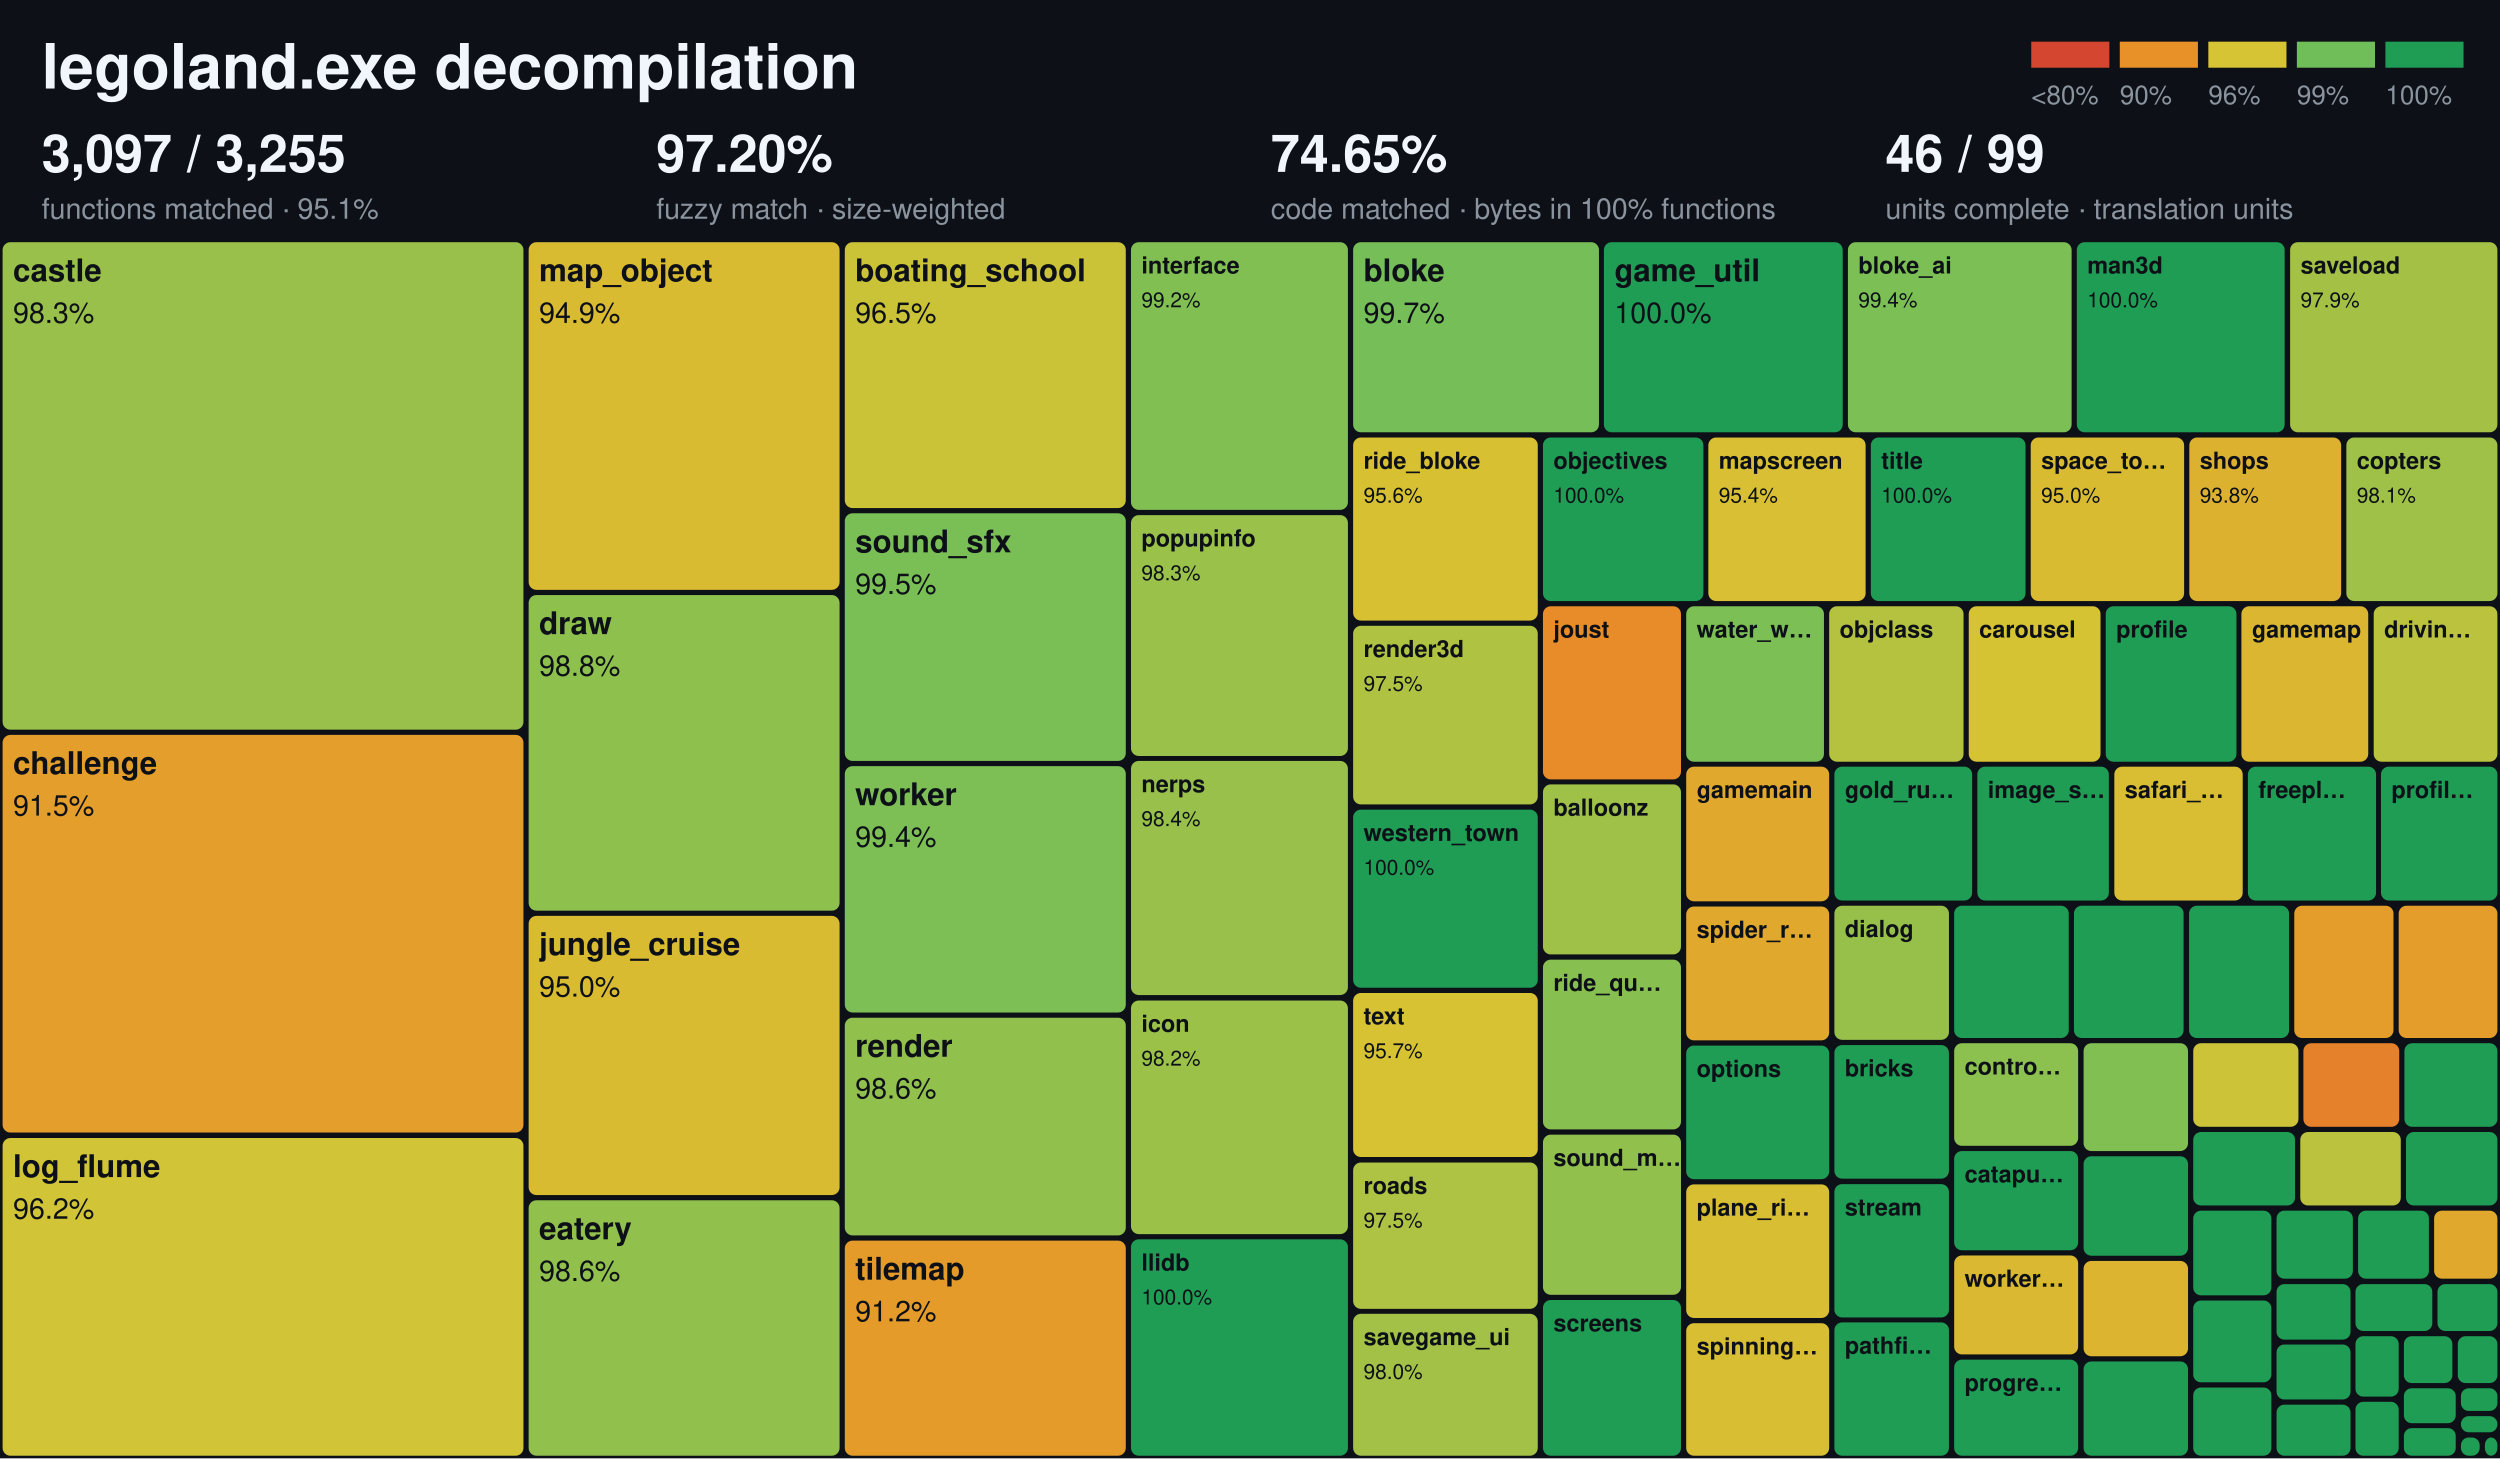
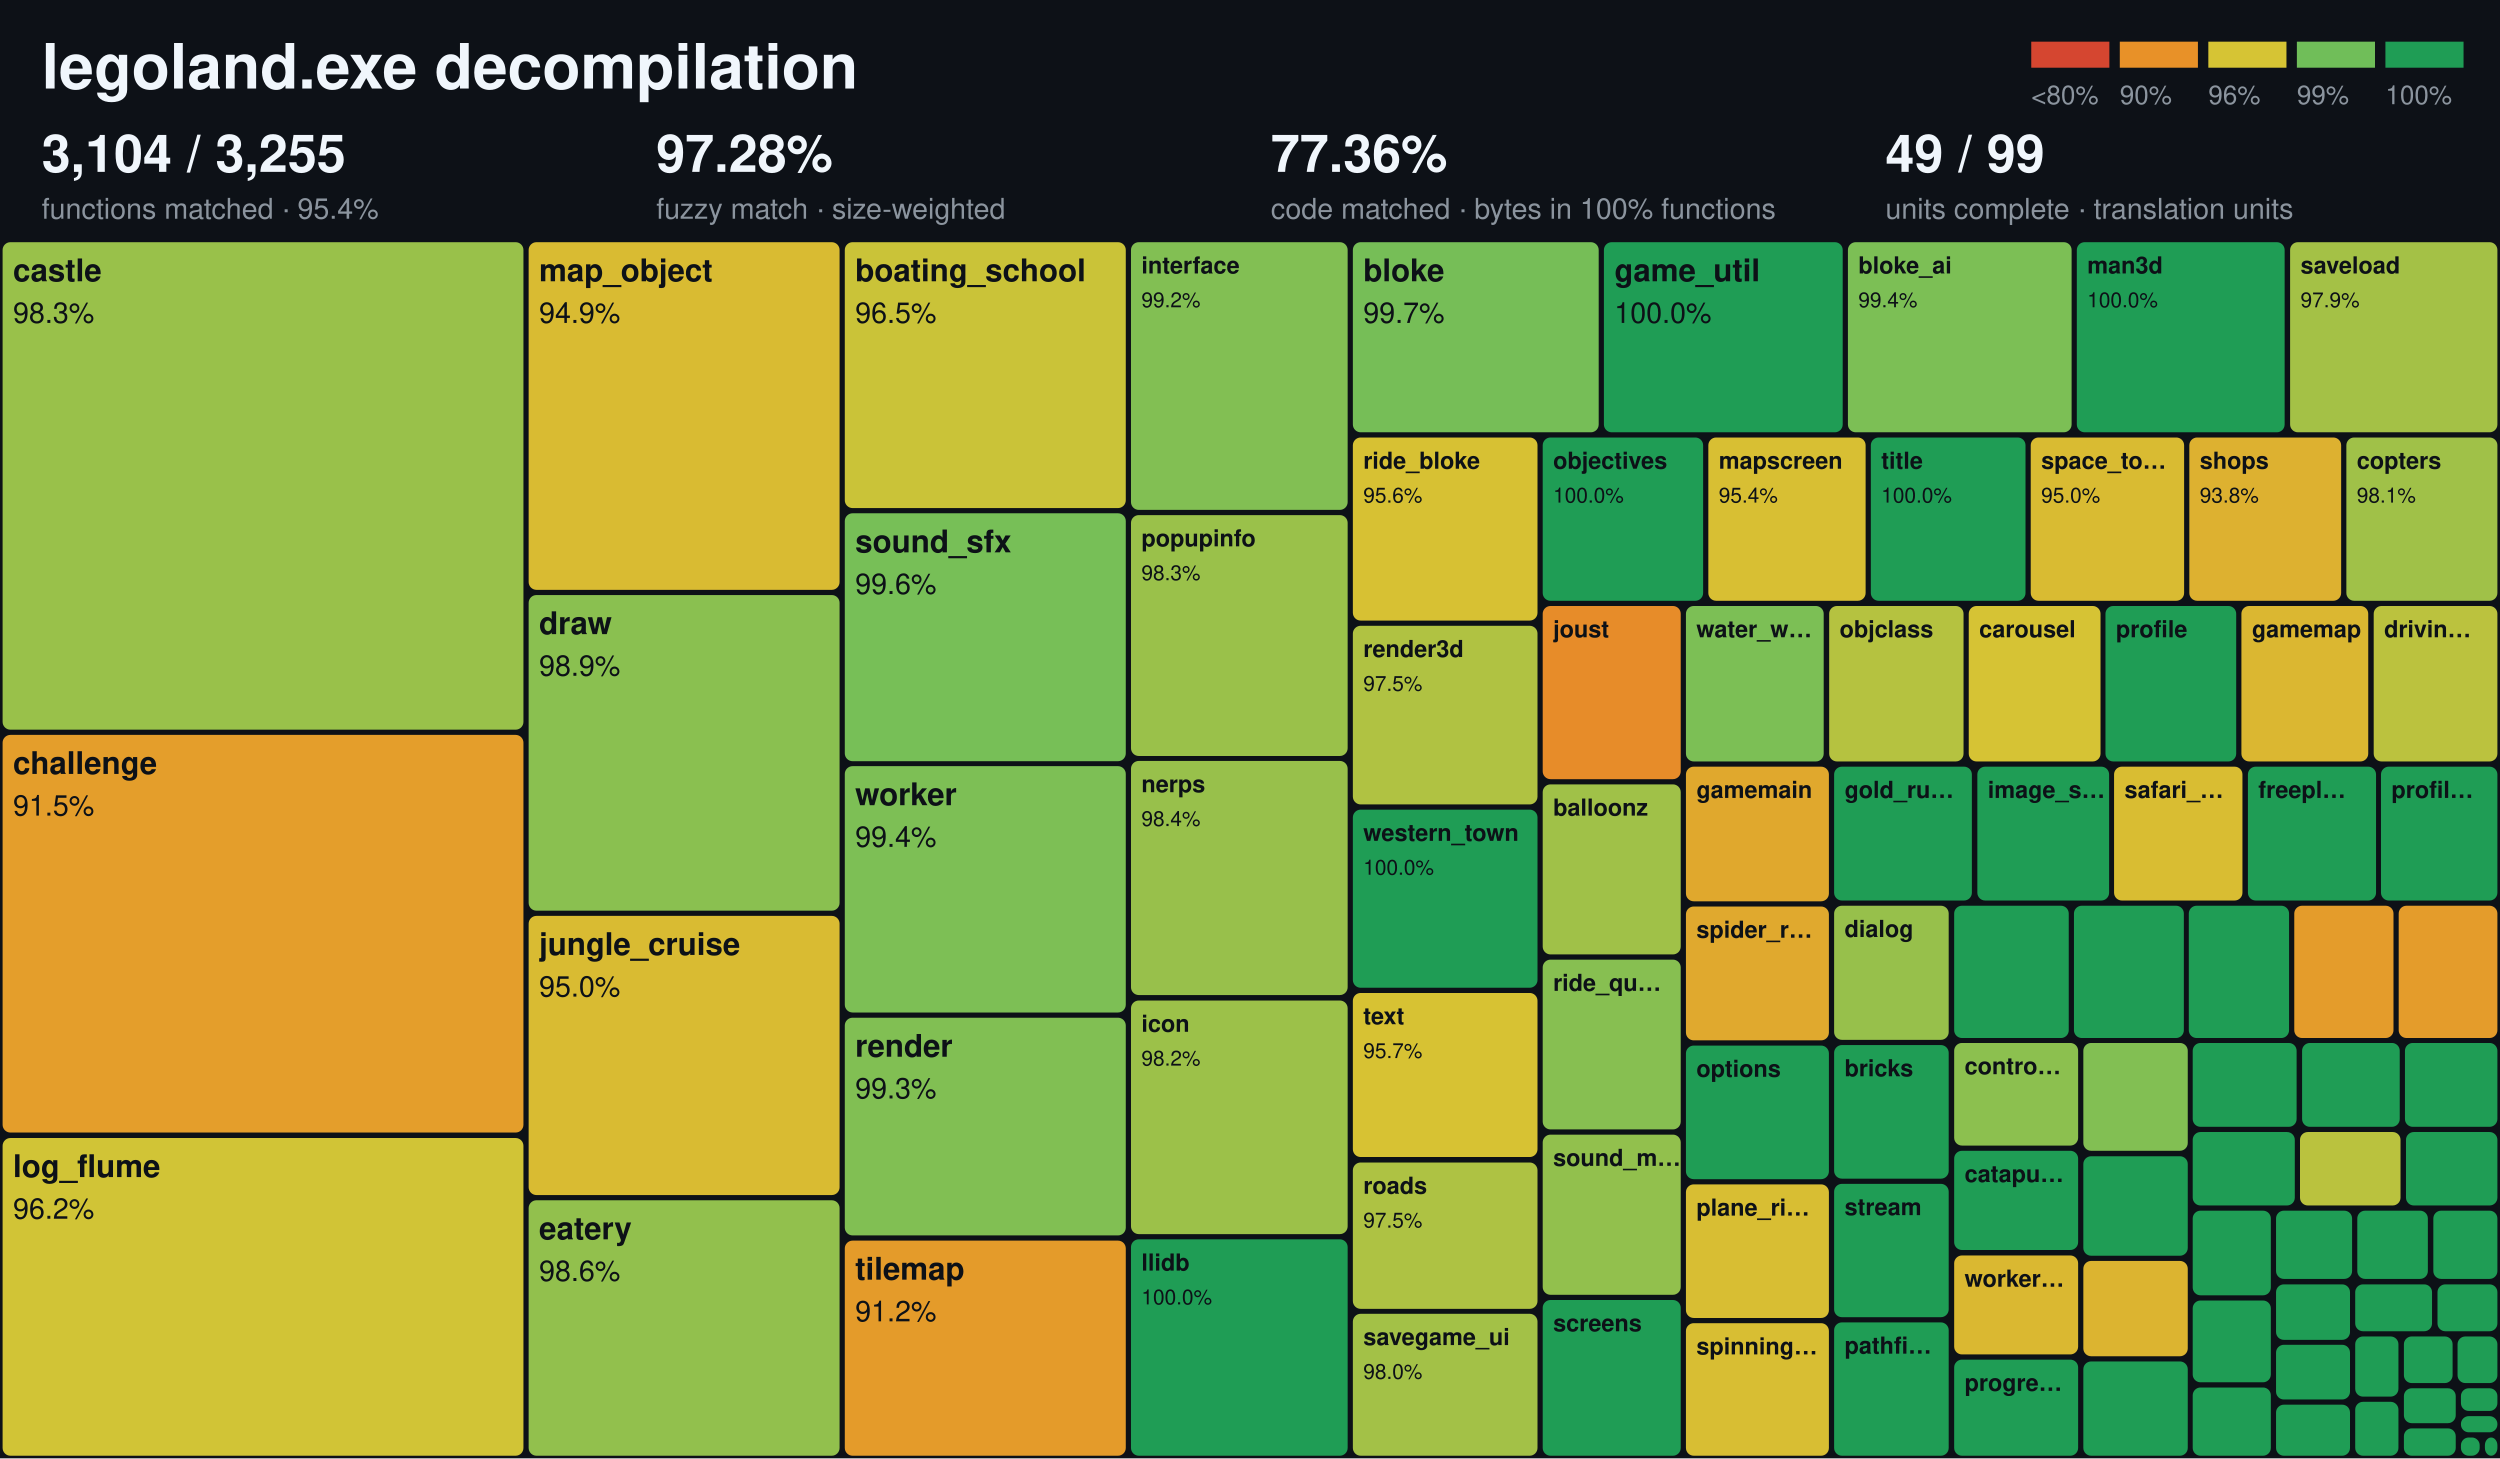
<svg xmlns="http://www.w3.org/2000/svg" width="960" height="560" viewBox="0 0 960 560" font-family="Segoe UI, Helvetica, Arial, sans-serif">
  <rect width="960" height="560" fill="#0d1117" />
  <text x="16" y="34" fill="#f0f6fc" font-size="24" font-weight="700">legoland.exe decompilation</text>
-   <text x="16" y="66" fill="#f0f6fc" font-size="20" font-weight="600">3,097 / 3,255</text>
-   <text x="16" y="84" fill="#8b949e" font-size="11">functions matched · 95.1%</text>
-   <text x="252" y="66" fill="#f0f6fc" font-size="20" font-weight="600">97.20%</text>
+   <text x="16" y="66" fill="#f0f6fc" font-size="20" font-weight="600">3,104 / 3,255</text>
+   <text x="16" y="84" fill="#8b949e" font-size="11">functions matched · 95.4%</text>
+   <text x="252" y="66" fill="#f0f6fc" font-size="20" font-weight="600">97.28%</text>
  <text x="252" y="84" fill="#8b949e" font-size="11">fuzzy match · size-weighted</text>
-   <text x="488" y="66" fill="#f0f6fc" font-size="20" font-weight="600">74.65%</text>
+   <text x="488" y="66" fill="#f0f6fc" font-size="20" font-weight="600">77.36%</text>
  <text x="488" y="84" fill="#8b949e" font-size="11">code matched · bytes in 100% functions</text>
-   <text x="724" y="66" fill="#f0f6fc" font-size="20" font-weight="600">46 / 99</text>
+   <text x="724" y="66" fill="#f0f6fc" font-size="20" font-weight="600">49 / 99</text>
  <text x="724" y="84" fill="#8b949e" font-size="11">units complete · translation units</text>
  <rect x="780" y="16" width="30" height="10" fill="#d54630" />
  <text x="780" y="40" fill="#8b949e" font-size="10">&lt;80%</text>
  <rect x="814" y="16" width="30" height="10" fill="#e89128" />
  <text x="814" y="40" fill="#8b949e" font-size="10">90%</text>
  <rect x="848" y="16" width="30" height="10" fill="#d6c434" />
  <text x="848" y="40" fill="#8b949e" font-size="10">96%</text>
  <rect x="882" y="16" width="30" height="10" fill="#70be59" />
  <text x="882" y="40" fill="#8b949e" font-size="10">99%</text>
  <rect x="916" y="16" width="30" height="10" fill="#1f9d55" />
  <text x="916" y="40" fill="#8b949e" font-size="10">100%</text>
  <g>
-     <rect x="1.0" y="93.0" width="200.0" height="187.2" rx="3" fill="#99c04a" />
+     <rect x="1.0" y="93.0" width="200.0" height="187.2" rx="3" fill="#99c14a" />
  </g>
  <text x="5.0" y="108.0" fill="#0d1117" font-size="12" font-weight="600">castle</text>
  <text x="5.0" y="124.0" fill="#0d1117" font-size="11">98.3%</text>
  <g>
    <rect x="1.0" y="282.2" width="200.0" height="152.7" rx="3" fill="#e49e2b" />
  </g>
  <text x="5.0" y="297.2" fill="#0d1117" font-size="12" font-weight="600">challenge</text>
  <text x="5.0" y="313.2" fill="#0d1117" font-size="11">91.5%</text>
  <g>
    <rect x="1.0" y="437.0" width="200.0" height="122.0" rx="3" fill="#d1c436" />
  </g>
  <text x="5.0" y="452.0" fill="#0d1117" font-size="12" font-weight="600">log_flume</text>
  <text x="5.0" y="468.0" fill="#0d1117" font-size="11">96.2%</text>
  <g>
    <rect x="203.0" y="93.0" width="119.4" height="133.5" rx="3" fill="#d9bb32" />
  </g>
  <text x="207.0" y="108.0" fill="#0d1117" font-size="12" font-weight="600">map_object</text>
  <text x="207.0" y="124.0" fill="#0d1117" font-size="11">94.9%</text>
  <g>
-     <rect x="203.0" y="228.5" width="119.4" height="121.2" rx="3" fill="#8ec04e" />
+     <rect x="203.0" y="228.5" width="119.4" height="121.2" rx="3" fill="#8ac050" />
  </g>
  <text x="207.0" y="243.5" fill="#0d1117" font-size="12" font-weight="600">draw</text>
-   <text x="207.0" y="259.5" fill="#0d1117" font-size="11">98.8%</text>
+   <text x="207.0" y="259.5" fill="#0d1117" font-size="11">98.9%</text>
  <g>
    <rect x="203.0" y="351.7" width="119.4" height="107.2" rx="3" fill="#d9bb32" />
  </g>
  <text x="207.0" y="366.7" fill="#0d1117" font-size="12" font-weight="600">jungle_cruise</text>
  <text x="207.0" y="382.7" fill="#0d1117" font-size="11">95.0%</text>
  <g>
    <rect x="203.0" y="460.9" width="119.4" height="98.1" rx="3" fill="#92c04d" />
  </g>
  <text x="207.0" y="475.9" fill="#0d1117" font-size="12" font-weight="600">eatery</text>
  <text x="207.0" y="491.9" fill="#0d1117" font-size="11">98.6%</text>
  <g>
    <rect x="324.4" y="93.0" width="107.9" height="102.1" rx="3" fill="#cac338" />
  </g>
  <text x="328.4" y="108.0" fill="#0d1117" font-size="12" font-weight="600">boating_school</text>
  <text x="328.4" y="124.0" fill="#0d1117" font-size="11">96.5%</text>
  <g>
-     <rect x="324.4" y="197.1" width="107.9" height="95.1" rx="3" fill="#7abf56" />
+     <rect x="324.4" y="197.1" width="107.9" height="95.2" rx="3" fill="#77bf57" />
  </g>
  <text x="328.4" y="212.1" fill="#0d1117" font-size="12" font-weight="600">sound_sfx</text>
-   <text x="328.4" y="228.1" fill="#0d1117" font-size="11">99.5%</text>
+   <text x="328.4" y="228.1" fill="#0d1117" font-size="11">99.6%</text>
  <g>
    <rect x="324.4" y="294.2" width="107.9" height="94.6" rx="3" fill="#7dbf55" />
  </g>
  <text x="328.4" y="309.2" fill="#0d1117" font-size="12" font-weight="600">worker</text>
  <text x="328.4" y="325.2" fill="#0d1117" font-size="11">99.4%</text>
  <g>
-     <rect x="324.4" y="390.8" width="107.9" height="83.6" rx="3" fill="#92c04d" />
+     <rect x="324.4" y="390.8" width="107.9" height="83.6" rx="3" fill="#81bf53" />
  </g>
  <text x="328.4" y="405.8" fill="#0d1117" font-size="12" font-weight="600">render</text>
-   <text x="328.4" y="421.8" fill="#0d1117" font-size="11">98.6%</text>
+   <text x="328.4" y="421.8" fill="#0d1117" font-size="11">99.3%</text>
  <g>
    <rect x="324.4" y="476.4" width="107.9" height="82.6" rx="3" fill="#e49b2a" />
  </g>
  <text x="328.4" y="491.4" fill="#0d1117" font-size="12" font-weight="600">tilemap</text>
  <text x="328.4" y="507.4" fill="#0d1117" font-size="11">91.2%</text>
  <g>
-     <rect x="434.3" y="93.0" width="83.3" height="102.8" rx="3" fill="#82bf53" />
+     <rect x="434.3" y="93.0" width="83.2" height="102.8" rx="3" fill="#82bf53" />
  </g>
  <text x="438.3" y="105.0" fill="#0d1117" font-size="9" font-weight="600">interface</text>
  <text x="438.3" y="118.0" fill="#0d1117" font-size="8">99.2%</text>
  <g>
-     <rect x="434.3" y="197.8" width="83.3" height="92.5" rx="3" fill="#9ac14a" />
+     <rect x="434.3" y="197.8" width="83.2" height="92.5" rx="3" fill="#9ac14a" />
  </g>
  <text x="438.3" y="209.8" fill="#0d1117" font-size="9" font-weight="600">popupinfo</text>
  <text x="438.3" y="222.8" fill="#0d1117" font-size="8">98.3%</text>
  <g>
-     <rect x="434.3" y="292.2" width="83.3" height="89.9" rx="3" fill="#98c04b" />
+     <rect x="434.3" y="292.2" width="83.2" height="89.9" rx="3" fill="#98c04b" />
  </g>
  <text x="438.3" y="304.2" fill="#0d1117" font-size="9" font-weight="600">nerps</text>
  <text x="438.3" y="317.2" fill="#0d1117" font-size="8">98.4%</text>
  <g>
-     <rect x="434.3" y="384.2" width="83.3" height="89.7" rx="3" fill="#9cc149" />
+     <rect x="434.3" y="384.2" width="83.2" height="89.7" rx="3" fill="#9cc149" />
  </g>
  <text x="438.3" y="396.2" fill="#0d1117" font-size="9" font-weight="600">icon</text>
  <text x="438.3" y="409.2" fill="#0d1117" font-size="8">98.2%</text>
  <g>
-     <rect x="434.3" y="475.9" width="83.3" height="83.1" rx="3" fill="#1f9d55" />
+     <rect x="434.3" y="475.9" width="83.2" height="83.1" rx="3" fill="#1f9d55" />
  </g>
  <text x="438.3" y="487.9" fill="#0d1117" font-size="9" font-weight="600">llidb</text>
  <text x="438.3" y="500.9" fill="#0d1117" font-size="8">100.0%</text>
  <g>
-     <rect x="519.6" y="93.0" width="94.4" height="73.0" rx="3" fill="#76be57" />
-   </g>
-   <text x="523.6" y="108.0" fill="#0d1117" font-size="12" font-weight="600">bloke</text>
-   <text x="523.6" y="124.0" fill="#0d1117" font-size="11">99.7%</text>
+     <rect x="519.5" y="93.0" width="94.4" height="73.0" rx="3" fill="#76be57" />
+   </g>
+   <text x="523.5" y="108.0" fill="#0d1117" font-size="12" font-weight="600">bloke</text>
+   <text x="523.5" y="124.0" fill="#0d1117" font-size="11">99.7%</text>
  <g>
    <rect x="615.9" y="93.0" width="91.7" height="73.0" rx="3" fill="#1f9d55" />
  </g>
  <text x="619.9" y="108.0" fill="#0d1117" font-size="12" font-weight="600">game_util</text>
  <text x="619.9" y="124.0" fill="#0d1117" font-size="11">100.0%</text>
  <g>
    <rect x="709.6" y="93.0" width="85.9" height="73.0" rx="3" fill="#7cbf55" />
  </g>
  <text x="713.6" y="105.0" fill="#0d1117" font-size="9" font-weight="600">bloke_ai</text>
  <text x="713.6" y="118.0" fill="#0d1117" font-size="8">99.4%</text>
  <g>
    <rect x="797.5" y="93.0" width="79.8" height="73.0" rx="3" fill="#1f9d55" />
  </g>
  <text x="801.5" y="105.0" fill="#0d1117" font-size="9" font-weight="600">man3d</text>
  <text x="801.5" y="118.0" fill="#0d1117" font-size="8">100.0%</text>
  <g>
    <rect x="879.4" y="93.0" width="79.6" height="73.0" rx="3" fill="#a4c146" />
  </g>
  <text x="883.4" y="105.0" fill="#0d1117" font-size="9" font-weight="600">saveload</text>
  <text x="883.4" y="118.0" fill="#0d1117" font-size="8">97.9%</text>
  <g>
-     <rect x="519.6" y="168.0" width="70.9" height="70.3" rx="3" fill="#d7c133" />
-   </g>
-   <text x="523.6" y="180.0" fill="#0d1117" font-size="9" font-weight="600">ride_bloke</text>
-   <text x="523.6" y="193.0" fill="#0d1117" font-size="8">95.6%</text>
-   <g>
-     <rect x="519.6" y="240.3" width="70.9" height="68.6" rx="3" fill="#b0c242" />
-   </g>
-   <text x="523.6" y="252.3" fill="#0d1117" font-size="9" font-weight="600">render3d</text>
-   <text x="523.6" y="265.3" fill="#0d1117" font-size="8">97.5%</text>
-   <g>
-     <rect x="519.6" y="310.9" width="70.9" height="68.4" rx="3" fill="#1f9d55" />
-   </g>
-   <text x="523.6" y="322.9" fill="#0d1117" font-size="9" font-weight="600">western_town</text>
-   <text x="523.6" y="335.9" fill="#0d1117" font-size="8">100.0%</text>
-   <g>
-     <rect x="519.6" y="381.3" width="70.9" height="63.0" rx="3" fill="#d7c233" />
-   </g>
-   <text x="523.6" y="393.3" fill="#0d1117" font-size="9" font-weight="600">text</text>
-   <text x="523.6" y="406.3" fill="#0d1117" font-size="8">95.7%</text>
-   <g>
-     <rect x="519.6" y="446.4" width="70.9" height="56.2" rx="3" fill="#aec243" />
-   </g>
-   <text x="523.6" y="458.4" fill="#0d1117" font-size="9" font-weight="600">roads</text>
-   <text x="523.6" y="471.4" fill="#0d1117" font-size="8">97.5%</text>
-   <g>
-     <rect x="519.6" y="504.5" width="70.9" height="54.5" rx="3" fill="#a3c147" />
-   </g>
-   <text x="523.6" y="516.5" fill="#0d1117" font-size="9" font-weight="600">savegame_ui</text>
-   <text x="523.6" y="529.5" fill="#0d1117" font-size="8">98.0%</text>
-   <g>
-     <rect x="592.5" y="168.0" width="61.6" height="62.8" rx="3" fill="#1f9d55" />
-   </g>
-   <text x="596.5" y="180.0" fill="#0d1117" font-size="9" font-weight="600">objectives</text>
-   <text x="596.5" y="193.0" fill="#0d1117" font-size="8">100.0%</text>
-   <g>
-     <rect x="656.0" y="168.0" width="60.4" height="62.8" rx="3" fill="#d8bf33" />
+     <rect x="519.5" y="168.0" width="70.9" height="70.3" rx="3" fill="#d7c133" />
+   </g>
+   <text x="523.5" y="180.0" fill="#0d1117" font-size="9" font-weight="600">ride_bloke</text>
+   <text x="523.5" y="193.0" fill="#0d1117" font-size="8">95.6%</text>
+   <g>
+     <rect x="519.5" y="240.3" width="70.9" height="68.6" rx="3" fill="#b0c242" />
+   </g>
+   <text x="523.5" y="252.3" fill="#0d1117" font-size="9" font-weight="600">render3d</text>
+   <text x="523.5" y="265.3" fill="#0d1117" font-size="8">97.5%</text>
+   <g>
+     <rect x="519.5" y="310.9" width="70.9" height="68.4" rx="3" fill="#1f9d55" />
+   </g>
+   <text x="523.5" y="322.9" fill="#0d1117" font-size="9" font-weight="600">western_town</text>
+   <text x="523.5" y="335.9" fill="#0d1117" font-size="8">100.0%</text>
+   <g>
+     <rect x="519.5" y="381.3" width="70.9" height="63.0" rx="3" fill="#d7c233" />
+   </g>
+   <text x="523.5" y="393.3" fill="#0d1117" font-size="9" font-weight="600">text</text>
+   <text x="523.5" y="406.3" fill="#0d1117" font-size="8">95.7%</text>
+   <g>
+     <rect x="519.5" y="446.4" width="70.9" height="56.2" rx="3" fill="#aec243" />
+   </g>
+   <text x="523.5" y="458.4" fill="#0d1117" font-size="9" font-weight="600">roads</text>
+   <text x="523.5" y="471.4" fill="#0d1117" font-size="8">97.5%</text>
+   <g>
+     <rect x="519.5" y="504.5" width="70.9" height="54.5" rx="3" fill="#a3c147" />
+   </g>
+   <text x="523.5" y="516.5" fill="#0d1117" font-size="9" font-weight="600">savegame_ui</text>
+   <text x="523.5" y="529.5" fill="#0d1117" font-size="8">98.0%</text>
+   <g>
+     <rect x="592.4" y="168.0" width="61.6" height="62.7" rx="3" fill="#1f9d55" />
+   </g>
+   <text x="596.4" y="180.0" fill="#0d1117" font-size="9" font-weight="600">objectives</text>
+   <text x="596.4" y="193.0" fill="#0d1117" font-size="8">100.0%</text>
+   <g>
+     <rect x="656.0" y="168.0" width="60.4" height="62.7" rx="3" fill="#d8bf33" />
  </g>
  <text x="660.0" y="180.0" fill="#0d1117" font-size="9" font-weight="600">mapscreen</text>
  <text x="660.0" y="193.0" fill="#0d1117" font-size="8">95.4%</text>
  <g>
-     <rect x="718.4" y="168.0" width="59.4" height="62.8" rx="3" fill="#1f9d55" />
+     <rect x="718.4" y="168.0" width="59.4" height="62.7" rx="3" fill="#1f9d55" />
  </g>
  <text x="722.4" y="180.0" fill="#0d1117" font-size="9" font-weight="600">title</text>
  <text x="722.4" y="193.0" fill="#0d1117" font-size="8">100.0%</text>
  <g>
-     <rect x="779.8" y="168.0" width="58.9" height="62.8" rx="3" fill="#d9bb32" />
+     <rect x="779.8" y="168.0" width="58.9" height="62.7" rx="3" fill="#d9bb32" />
  </g>
  <text x="783.8" y="180.0" fill="#0d1117" font-size="9" font-weight="600">space_to…</text>
  <text x="783.8" y="193.0" fill="#0d1117" font-size="8">95.0%</text>
  <g>
-     <rect x="840.7" y="168.0" width="58.3" height="62.8" rx="3" fill="#ddb130" />
+     <rect x="840.7" y="168.0" width="58.3" height="62.7" rx="3" fill="#ddb130" />
  </g>
  <text x="844.7" y="180.0" fill="#0d1117" font-size="9" font-weight="600">shops</text>
  <text x="844.7" y="193.0" fill="#0d1117" font-size="8">93.8%</text>
  <g>
-     <rect x="901.0" y="168.0" width="58.0" height="62.8" rx="3" fill="#a0c148" />
+     <rect x="901.0" y="168.0" width="58.0" height="62.7" rx="3" fill="#a0c148" />
  </g>
  <text x="905.0" y="180.0" fill="#0d1117" font-size="9" font-weight="600">copters</text>
  <text x="905.0" y="193.0" fill="#0d1117" font-size="8">98.1%</text>
  <g>
-     <rect x="592.5" y="232.8" width="53.0" height="66.5" rx="3" fill="#e78c29" />
-   </g>
-   <text x="596.5" y="244.8" fill="#0d1117" font-size="9" font-weight="600">joust</text>
-   <g>
-     <rect x="592.5" y="301.2" width="53.0" height="65.3" rx="3" fill="#a0c148" />
-   </g>
-   <text x="596.5" y="313.2" fill="#0d1117" font-size="9" font-weight="600">balloonz</text>
-   <g>
-     <rect x="592.5" y="368.5" width="53.0" height="65.2" rx="3" fill="#87bf51" />
-   </g>
-   <text x="596.5" y="380.5" fill="#0d1117" font-size="9" font-weight="600">ride_qu…</text>
-   <g>
-     <rect x="592.5" y="435.7" width="53.0" height="61.5" rx="3" fill="#92c04d" />
-   </g>
-   <text x="596.5" y="447.7" fill="#0d1117" font-size="9" font-weight="600">sound_m…</text>
-   <g>
-     <rect x="592.5" y="499.2" width="53.0" height="59.8" rx="3" fill="#1f9d55" />
-   </g>
-   <text x="596.5" y="511.2" fill="#0d1117" font-size="9" font-weight="600">screens</text>
-   <g>
-     <rect x="647.5" y="232.8" width="52.9" height="59.7" rx="3" fill="#7cbf55" />
-   </g>
-   <text x="651.5" y="244.8" fill="#0d1117" font-size="9" font-weight="600">water_w…</text>
-   <g>
-     <rect x="702.4" y="232.8" width="51.6" height="59.7" rx="3" fill="#b5c240" />
-   </g>
-   <text x="706.4" y="244.8" fill="#0d1117" font-size="9" font-weight="600">objclass</text>
-   <g>
-     <rect x="756.0" y="232.8" width="50.6" height="59.7" rx="3" fill="#d6c334" />
-   </g>
-   <text x="760.0" y="244.8" fill="#0d1117" font-size="9" font-weight="600">carousel</text>
-   <g>
-     <rect x="808.6" y="232.8" width="50.2" height="59.7" rx="3" fill="#1f9d55" />
-   </g>
-   <text x="812.6" y="244.8" fill="#0d1117" font-size="9" font-weight="600">profile</text>
-   <g>
-     <rect x="860.7" y="232.8" width="48.7" height="59.7" rx="3" fill="#dbb731" />
-   </g>
-   <text x="864.7" y="244.8" fill="#0d1117" font-size="9" font-weight="600">gamemap</text>
-   <g>
-     <rect x="911.5" y="232.8" width="47.5" height="59.7" rx="3" fill="#bbc23e" />
-   </g>
-   <text x="915.5" y="244.8" fill="#0d1117" font-size="9" font-weight="600">drivin…</text>
-   <g>
-     <rect x="647.5" y="294.4" width="54.9" height="51.7" rx="3" fill="#e0a82d" />
-   </g>
-   <text x="651.5" y="306.4" fill="#0d1117" font-size="9" font-weight="600">gamemain</text>
-   <g>
-     <rect x="647.5" y="348.1" width="54.9" height="51.4" rx="3" fill="#e0a92e" />
-   </g>
-   <text x="651.5" y="360.1" fill="#0d1117" font-size="9" font-weight="600">spider_r…</text>
-   <g>
-     <rect x="647.5" y="401.5" width="54.9" height="51.3" rx="3" fill="#1f9d55" />
-   </g>
-   <text x="651.5" y="413.5" fill="#0d1117" font-size="9" font-weight="600">options</text>
-   <g>
-     <rect x="647.5" y="454.8" width="54.9" height="51.3" rx="3" fill="#d8be33" />
-   </g>
-   <text x="651.5" y="466.8" fill="#0d1117" font-size="9" font-weight="600">plane_ri…</text>
-   <g>
-     <rect x="647.5" y="508.1" width="54.9" height="50.9" rx="3" fill="#d8be33" />
-   </g>
-   <text x="651.5" y="520.1" fill="#0d1117" font-size="9" font-weight="600">spinning…</text>
-   <g>
-     <rect x="704.4" y="294.4" width="52.9" height="51.4" rx="3" fill="#1f9d55" />
-   </g>
-   <text x="708.4" y="306.4" fill="#0d1117" font-size="9" font-weight="600">gold_ru…</text>
-   <g>
-     <rect x="759.3" y="294.4" width="50.5" height="51.4" rx="3" fill="#1f9d55" />
+     <rect x="592.4" y="232.7" width="53.0" height="66.5" rx="3" fill="#e78c29" />
+   </g>
+   <text x="596.4" y="244.7" fill="#0d1117" font-size="9" font-weight="600">joust</text>
+   <g>
+     <rect x="592.4" y="301.2" width="53.0" height="65.3" rx="3" fill="#a0c148" />
+   </g>
+   <text x="596.4" y="313.2" fill="#0d1117" font-size="9" font-weight="600">balloonz</text>
+   <g>
+     <rect x="592.4" y="368.5" width="53.0" height="65.2" rx="3" fill="#87bf51" />
+   </g>
+   <text x="596.4" y="380.5" fill="#0d1117" font-size="9" font-weight="600">ride_qu…</text>
+   <g>
+     <rect x="592.4" y="435.7" width="53.0" height="61.5" rx="3" fill="#92c04d" />
+   </g>
+   <text x="596.4" y="447.7" fill="#0d1117" font-size="9" font-weight="600">sound_m…</text>
+   <g>
+     <rect x="592.4" y="499.2" width="53.0" height="59.8" rx="3" fill="#1f9d55" />
+   </g>
+   <text x="596.4" y="511.2" fill="#0d1117" font-size="9" font-weight="600">screens</text>
+   <g>
+     <rect x="647.4" y="232.7" width="52.9" height="59.7" rx="3" fill="#7cbf55" />
+   </g>
+   <text x="651.4" y="244.7" fill="#0d1117" font-size="9" font-weight="600">water_w…</text>
+   <g>
+     <rect x="702.4" y="232.7" width="51.6" height="59.7" rx="3" fill="#b5c240" />
+   </g>
+   <text x="706.4" y="244.7" fill="#0d1117" font-size="9" font-weight="600">objclass</text>
+   <g>
+     <rect x="756.0" y="232.7" width="50.6" height="59.7" rx="3" fill="#d6c334" />
+   </g>
+   <text x="760.0" y="244.7" fill="#0d1117" font-size="9" font-weight="600">carousel</text>
+   <g>
+     <rect x="808.5" y="232.7" width="50.2" height="59.7" rx="3" fill="#1f9d55" />
+   </g>
+   <text x="812.5" y="244.7" fill="#0d1117" font-size="9" font-weight="600">profile</text>
+   <g>
+     <rect x="860.7" y="232.7" width="48.7" height="59.7" rx="3" fill="#dbb731" />
+   </g>
+   <text x="864.7" y="244.7" fill="#0d1117" font-size="9" font-weight="600">gamemap</text>
+   <g>
+     <rect x="911.5" y="232.7" width="47.5" height="59.7" rx="3" fill="#bbc23e" />
+   </g>
+   <text x="915.5" y="244.7" fill="#0d1117" font-size="9" font-weight="600">drivin…</text>
+   <g>
+     <rect x="647.4" y="294.4" width="54.9" height="51.7" rx="3" fill="#e0a82d" />
+   </g>
+   <text x="651.4" y="306.4" fill="#0d1117" font-size="9" font-weight="600">gamemain</text>
+   <g>
+     <rect x="647.4" y="348.1" width="54.9" height="51.4" rx="3" fill="#e0a92e" />
+   </g>
+   <text x="651.4" y="360.1" fill="#0d1117" font-size="9" font-weight="600">spider_r…</text>
+   <g>
+     <rect x="647.4" y="401.5" width="54.9" height="51.3" rx="3" fill="#1f9d55" />
+   </g>
+   <text x="651.4" y="413.5" fill="#0d1117" font-size="9" font-weight="600">options</text>
+   <g>
+     <rect x="647.4" y="454.8" width="54.9" height="51.3" rx="3" fill="#d8be33" />
+   </g>
+   <text x="651.4" y="466.8" fill="#0d1117" font-size="9" font-weight="600">plane_ri…</text>
+   <g>
+     <rect x="647.4" y="508.1" width="54.9" height="50.9" rx="3" fill="#d8be33" />
+   </g>
+   <text x="651.4" y="520.1" fill="#0d1117" font-size="9" font-weight="600">spinning…</text>
+   <g>
+     <rect x="704.3" y="294.4" width="52.9" height="51.4" rx="3" fill="#1f9d55" />
+   </g>
+   <text x="708.3" y="306.4" fill="#0d1117" font-size="9" font-weight="600">gold_ru…</text>
+   <g>
+     <rect x="759.3" y="294.4" width="50.6" height="51.4" rx="3" fill="#1f9d55" />
  </g>
  <text x="763.3" y="306.4" fill="#0d1117" font-size="9" font-weight="600">image_s…</text>
  <g>
-     <rect x="811.9" y="294.4" width="49.3" height="51.4" rx="3" fill="#d9bd32" />
-   </g>
-   <text x="815.9" y="306.4" fill="#0d1117" font-size="9" font-weight="600">safari_…</text>
+     <rect x="811.8" y="294.4" width="49.3" height="51.4" rx="3" fill="#d9bd32" />
+   </g>
+   <text x="815.8" y="306.4" fill="#0d1117" font-size="9" font-weight="600">safari_…</text>
  <g>
    <rect x="863.2" y="294.4" width="49.2" height="51.4" rx="3" fill="#1f9d55" />
  </g>
  <text x="867.2" y="306.4" fill="#0d1117" font-size="9" font-weight="600">freepl…</text>
  <g>
    <rect x="914.3" y="294.4" width="44.7" height="51.4" rx="3" fill="#1f9d55" />
  </g>
  <text x="918.3" y="306.4" fill="#0d1117" font-size="9" font-weight="600">profil…</text>
  <g>
-     <rect x="704.4" y="347.8" width="44.0" height="51.5" rx="3" fill="#97c04b" />
-   </g>
-   <text x="708.4" y="359.8" fill="#0d1117" font-size="9" font-weight="600">dialog</text>
-   <g>
-     <rect x="704.4" y="401.3" width="44.0" height="51.3" rx="3" fill="#1f9d55" />
-   </g>
-   <text x="708.4" y="413.3" fill="#0d1117" font-size="9" font-weight="600">bricks</text>
-   <g>
-     <rect x="704.4" y="454.7" width="44.0" height="51.2" rx="3" fill="#1f9d55" />
-   </g>
-   <text x="708.4" y="466.7" fill="#0d1117" font-size="9" font-weight="600">stream</text>
-   <g>
-     <rect x="704.4" y="507.8" width="44.0" height="51.2" rx="3" fill="#1f9d55" />
-   </g>
-   <text x="708.4" y="519.8" fill="#0d1117" font-size="9" font-weight="600">pathfi…</text>
+     <rect x="704.3" y="347.8" width="44.0" height="51.5" rx="3" fill="#97c04b" />
+   </g>
+   <text x="708.3" y="359.8" fill="#0d1117" font-size="9" font-weight="600">dialog</text>
+   <g>
+     <rect x="704.3" y="401.3" width="44.0" height="51.3" rx="3" fill="#1f9d55" />
+   </g>
+   <text x="708.3" y="413.3" fill="#0d1117" font-size="9" font-weight="600">bricks</text>
+   <g>
+     <rect x="704.3" y="454.6" width="44.0" height="51.2" rx="3" fill="#1f9d55" />
+   </g>
+   <text x="708.3" y="466.6" fill="#0d1117" font-size="9" font-weight="600">stream</text>
+   <g>
+     <rect x="704.3" y="507.8" width="44.0" height="51.2" rx="3" fill="#1f9d55" />
+   </g>
+   <text x="708.3" y="519.8" fill="#0d1117" font-size="9" font-weight="600">pathfi…</text>
  <g>
    <rect x="750.4" y="347.8" width="44.0" height="50.8" rx="3" fill="#1f9d55" />
  </g>
  <g>
-     <rect x="796.4" y="347.8" width="42.1" height="50.8" rx="3" fill="#1f9d55" />
-   </g>
-   <g>
-     <rect x="840.6" y="347.8" width="38.4" height="50.8" rx="3" fill="#1f9d55" />
+     <rect x="796.4" y="347.8" width="42.2" height="50.8" rx="3" fill="#1f9d55" />
+   </g>
+   <g>
+     <rect x="840.5" y="347.8" width="38.5" height="50.8" rx="3" fill="#1f9d55" />
  </g>
  <g>
    <rect x="881.0" y="347.8" width="38.1" height="50.8" rx="3" fill="#e49c2b" />
  </g>
  <g>
    <rect x="921.1" y="347.8" width="37.9" height="50.8" rx="3" fill="#e49c2b" />
  </g>
  <g>
-     <rect x="750.4" y="400.6" width="47.6" height="39.4" rx="3" fill="#8cc04f" />
-   </g>
-   <text x="754.4" y="412.6" fill="#0d1117" font-size="9" font-weight="600">contro…</text>
-   <g>
-     <rect x="750.4" y="442.0" width="47.6" height="38.1" rx="3" fill="#1f9d55" />
-   </g>
-   <text x="754.4" y="454.0" fill="#0d1117" font-size="9" font-weight="600">catapu…</text>
+     <rect x="750.4" y="400.5" width="47.6" height="39.4" rx="3" fill="#8cc04f" />
+   </g>
+   <text x="754.4" y="412.5" fill="#0d1117" font-size="9" font-weight="600">contro…</text>
+   <g>
+     <rect x="750.4" y="441.9" width="47.6" height="38.1" rx="3" fill="#1f9d55" />
+   </g>
+   <text x="754.4" y="453.9" fill="#0d1117" font-size="9" font-weight="600">catapu…</text>
  <g>
    <rect x="750.4" y="482.1" width="47.6" height="38.0" rx="3" fill="#dab831" />
  </g>
  <text x="754.4" y="494.1" fill="#0d1117" font-size="9" font-weight="600">worker…</text>
  <g>
    <rect x="750.4" y="522.1" width="47.6" height="36.9" rx="3" fill="#1f9d55" />
  </g>
  <text x="754.4" y="534.1" fill="#0d1117" font-size="9" font-weight="600">progre…</text>
  <g>
-     <rect x="800.1" y="400.6" width="40.1" height="41.4" rx="3" fill="#82bf53" />
-   </g>
-   <g>
-     <rect x="800.1" y="444.0" width="40.1" height="38.2" rx="3" fill="#1f9d55" />
-   </g>
-   <g>
-     <rect x="800.1" y="484.2" width="40.1" height="36.6" rx="3" fill="#dcb430" />
-   </g>
-   <g>
-     <rect x="800.1" y="522.8" width="40.1" height="36.2" rx="3" fill="#1f9d55" />
-   </g>
-   <g>
-     <rect x="842.2" y="400.6" width="40.4" height="32.1" rx="3" fill="#ccc338" />
-   </g>
-   <g>
-     <rect x="884.5" y="400.6" width="36.8" height="32.1" rx="3" fill="#e4812a" />
-   </g>
-   <g>
-     <rect x="923.3" y="400.6" width="35.7" height="32.1" rx="3" fill="#1f9d55" />
-   </g>
-   <g>
-     <rect x="842.2" y="434.7" width="39.1" height="28.2" rx="3" fill="#1f9d55" />
-   </g>
-   <g>
-     <rect x="883.3" y="434.7" width="38.6" height="28.2" rx="3" fill="#bac23e" />
+     <rect x="800.0" y="400.5" width="40.1" height="41.4" rx="3" fill="#82bf53" />
+   </g>
+   <g>
+     <rect x="800.0" y="444.0" width="40.1" height="38.2" rx="3" fill="#1f9d55" />
+   </g>
+   <g>
+     <rect x="800.0" y="484.2" width="40.1" height="36.6" rx="3" fill="#dcb430" />
+   </g>
+   <g>
+     <rect x="800.0" y="522.8" width="40.1" height="36.2" rx="3" fill="#1f9d55" />
+   </g>
+   <g>
+     <rect x="842.0" y="400.5" width="39.9" height="32.2" rx="3" fill="#1f9d55" />
+   </g>
+   <g>
+     <rect x="884.0" y="400.5" width="37.5" height="32.2" rx="3" fill="#1f9d55" />
+   </g>
+   <g>
+     <rect x="923.5" y="400.5" width="35.5" height="32.2" rx="3" fill="#1f9d55" />
+   </g>
+   <g>
+     <rect x="842.0" y="434.7" width="39.2" height="28.2" rx="3" fill="#1f9d55" />
+   </g>
+   <g>
+     <rect x="883.2" y="434.7" width="38.6" height="28.2" rx="3" fill="#bac23e" />
  </g>
  <g>
    <rect x="923.9" y="434.7" width="35.1" height="28.2" rx="3" fill="#1f9d55" />
  </g>
  <g>
-     <rect x="842.2" y="464.9" width="30.0" height="32.5" rx="3" fill="#1f9d55" />
-   </g>
-   <g>
-     <rect x="842.2" y="499.4" width="30.0" height="31.4" rx="3" fill="#1f9d55" />
-   </g>
-   <g>
-     <rect x="842.2" y="532.8" width="30.0" height="26.2" rx="3" fill="#1f9d55" />
-   </g>
-   <g>
-     <rect x="874.2" y="464.9" width="29.3" height="26.1" rx="3" fill="#1f9d55" />
-   </g>
-   <g>
-     <rect x="905.5" y="464.9" width="27.2" height="26.1" rx="3" fill="#1f9d55" />
-   </g>
-   <g>
-     <rect x="934.7" y="464.9" width="24.3" height="26.1" rx="3" fill="#e0a82d" />
-   </g>
-   <g>
-     <rect x="874.2" y="493.1" width="28.4" height="21.3" rx="3" fill="#1f9d55" />
-   </g>
-   <g>
-     <rect x="874.2" y="516.3" width="28.4" height="21.1" rx="3" fill="#1f9d55" />
-   </g>
-   <g>
-     <rect x="874.2" y="539.4" width="28.4" height="19.6" rx="3" fill="#1f9d55" />
-   </g>
-   <g>
-     <rect x="904.5" y="493.1" width="29.5" height="18.0" rx="3" fill="#1f9d55" />
-   </g>
-   <g>
-     <rect x="936.0" y="493.1" width="23.0" height="18.0" rx="3" fill="#1f9d55" />
-   </g>
-   <g>
-     <rect x="904.5" y="513.1" width="16.6" height="23.2" rx="3" fill="#1f9d55" />
-   </g>
-   <g>
-     <rect x="904.5" y="538.3" width="16.6" height="20.7" rx="3" fill="#1f9d55" />
-   </g>
-   <g>
-     <rect x="923.1" y="513.1" width="18.6" height="18.0" rx="3" fill="#1f9d55" />
-   </g>
-   <g>
-     <rect x="943.8" y="513.1" width="15.2" height="18.0" rx="3" fill="#1f9d55" />
+     <rect x="842.0" y="464.9" width="30.0" height="32.5" rx="3" fill="#1f9d55" />
+   </g>
+   <g>
+     <rect x="842.0" y="499.4" width="30.0" height="31.4" rx="3" fill="#1f9d55" />
+   </g>
+   <g>
+     <rect x="842.0" y="532.8" width="30.0" height="26.2" rx="3" fill="#1f9d55" />
+   </g>
+   <g>
+     <rect x="874.0" y="464.9" width="29.2" height="26.2" rx="3" fill="#1f9d55" />
+   </g>
+   <g>
+     <rect x="905.2" y="464.9" width="27.1" height="26.2" rx="3" fill="#1f9d55" />
+   </g>
+   <g>
+     <rect x="934.4" y="464.9" width="24.6" height="26.2" rx="3" fill="#1f9d55" />
+   </g>
+   <g>
+     <rect x="874.0" y="493.2" width="28.4" height="21.3" rx="3" fill="#1f9d55" />
+   </g>
+   <g>
+     <rect x="874.0" y="516.4" width="28.4" height="21.0" rx="3" fill="#1f9d55" />
+   </g>
+   <g>
+     <rect x="874.0" y="539.4" width="28.4" height="19.6" rx="3" fill="#1f9d55" />
+   </g>
+   <g>
+     <rect x="904.4" y="493.2" width="29.5" height="18.0" rx="3" fill="#1f9d55" />
+   </g>
+   <g>
+     <rect x="936.0" y="493.2" width="23.0" height="18.0" rx="3" fill="#1f9d55" />
+   </g>
+   <g>
+     <rect x="904.4" y="513.2" width="16.6" height="23.1" rx="3" fill="#1f9d55" />
+   </g>
+   <g>
+     <rect x="904.4" y="538.3" width="16.6" height="20.7" rx="3" fill="#1f9d55" />
+   </g>
+   <g>
+     <rect x="923.1" y="513.2" width="18.7" height="17.9" rx="3" fill="#1f9d55" />
+   </g>
+   <g>
+     <rect x="943.7" y="513.2" width="15.3" height="17.9" rx="3" fill="#1f9d55" />
  </g>
  <g>
    <rect x="923.1" y="533.1" width="19.9" height="13.4" rx="3" fill="#1f9d55" />
  </g>
  <g>
-     <rect x="923.1" y="548.4" width="19.9" height="10.6" rx="3" fill="#1f9d55" />
+     <rect x="923.1" y="548.5" width="19.9" height="10.5" rx="3" fill="#1f9d55" />
  </g>
  <g>
    <rect x="945.0" y="533.1" width="14.0" height="8.7" rx="3" fill="#1f9d55" />
  </g>
  <g>
    <rect x="945.0" y="543.8" width="14.0" height="6.2" rx="3" fill="#1f9d55" />
  </g>
  <g>
    <rect x="945.0" y="552.0" width="7.2" height="7.0" rx="3" fill="#1f9d55" />
  </g>
  <g>
    <rect x="954.2" y="552.0" width="4.8" height="7.0" rx="3" fill="#1f9d55" />
  </g>
</svg>
